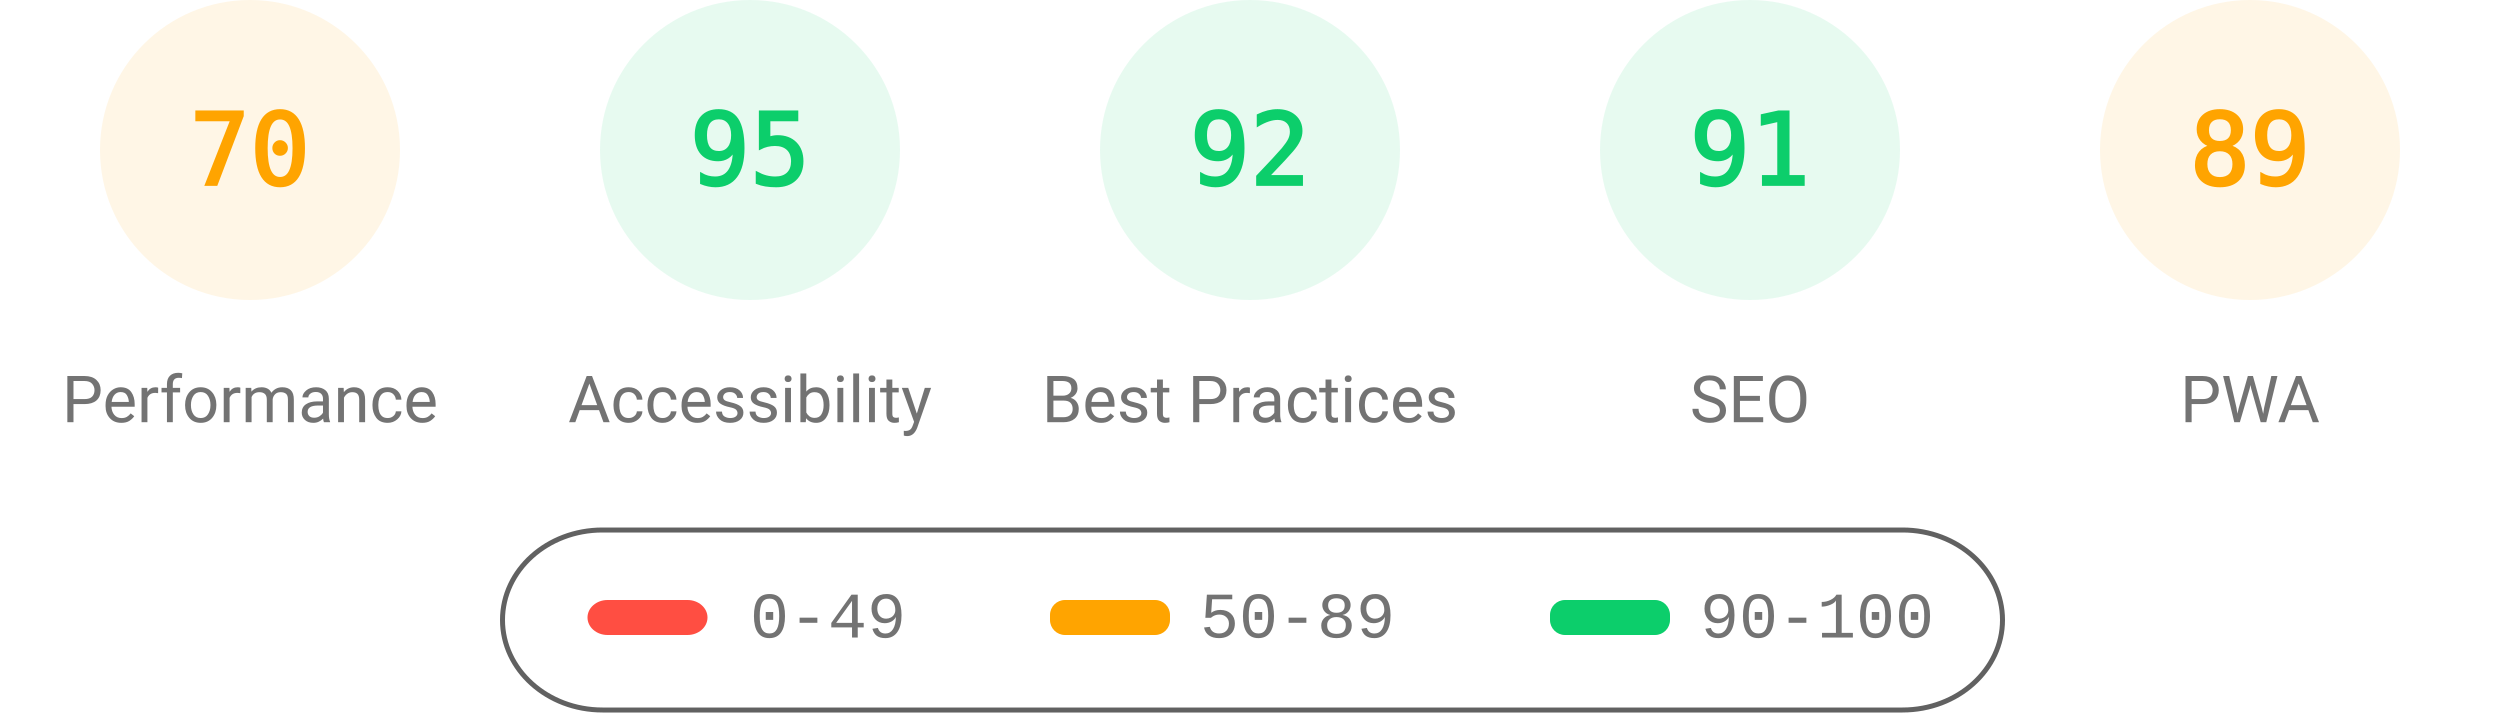
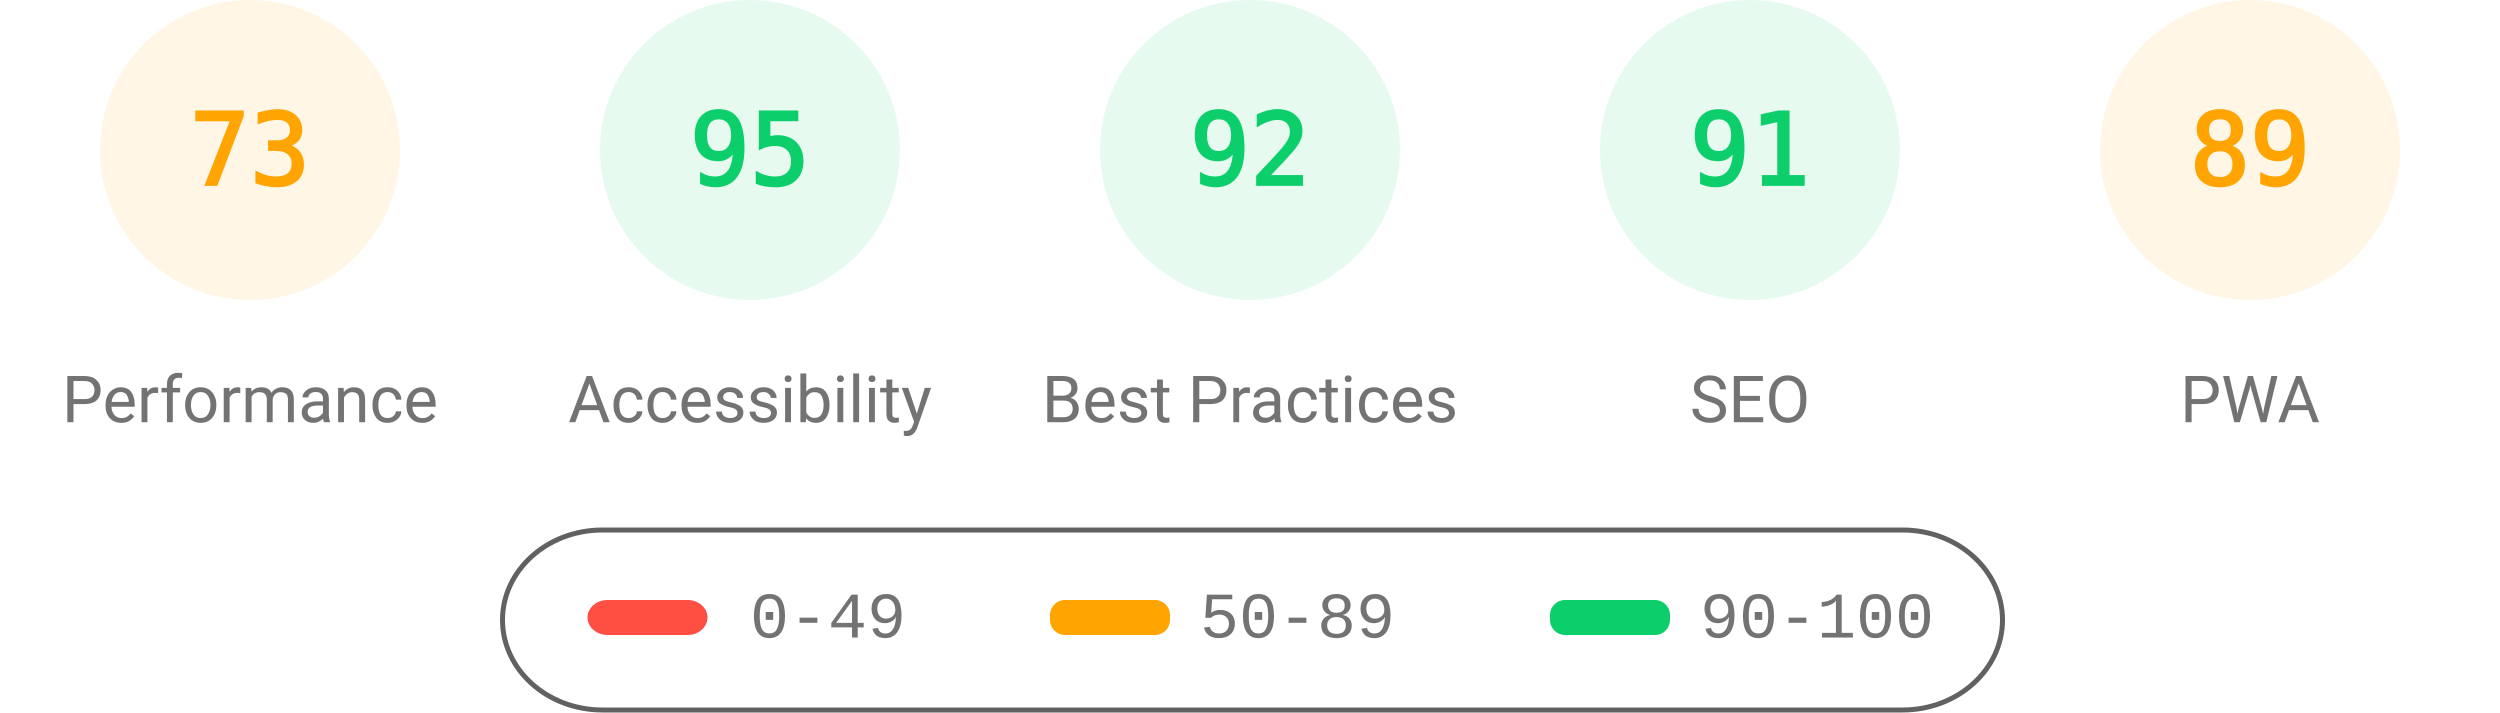
<svg xmlns="http://www.w3.org/2000/svg" fill="none" width="1000" height="285">
  <style>.gauge-base{opacity:.1}.gauge-arc{fill:none;animation-delay:250ms;stroke-linecap:round;transform:rotate(-90deg);transform-origin:100px 60px;animation:load-gauge 1s ease forwards}.guage-text{font-size:40px;font-family:monospace;text-align:center}.guage-red{color:#ff4e42;fill:#ff4e42;stroke:#ff4e42}.guage-orange{color:#ffa400;fill:#ffa400;stroke:#ffa400}.guage-green{color:#0cce6b;fill:#0cce6b;stroke:#0cce6b}.guage-undefined{color:#5c5c5c;fill:#5c5c5c;stroke:#5c5c5c}.guage-title{color:#737373;fill:#737373;stroke:none;font-size:26px;line-height:26px;font-family:Roboto,Halvetica,Arial,sans-serif}@keyframes load-gauge{from{stroke-dasharray:0 352.858}}</style>
  <svg class="guage-div guage-perf guage-orange" viewBox="0 0 200 200" width="200" height="200">
    <circle class="gauge-base" r="56" cx="100" cy="60" stroke-width="8" />
-     <circle class="gauge-arc guage-arc-1" r="56" cx="100" cy="60" stroke-width="8" style="stroke-dasharray:246.301,351.858" />
-     <text class="guage-text" x="100" y="60" alignment-baseline="central" dominant-baseline="central" text-anchor="middle">70</text>
+     <circle class="gauge-arc guage-arc-1" r="56" cx="100" cy="60" stroke-width="8" style="stroke-dasharray:256.856,351.858" />
+     <text class="guage-text" x="100" y="60" alignment-baseline="central" dominant-baseline="central" text-anchor="middle">73</text>
    <text class="guage-title" x="100" y="160" alignment-baseline="central" dominant-baseline="central" text-anchor="middle">Performance</text>
  </svg>
  <svg class="guage-div guage-acc guage-green" viewBox="0 0 200 200" width="200" height="200" x="200">
    <circle class="gauge-base" r="56" cx="100" cy="60" stroke-width="8" />
    <circle class="gauge-arc guage-arc-2" r="56" cx="100" cy="60" stroke-width="8" style="stroke-dasharray:334.265,351.858" />
    <text class="guage-text" x="100" y="60" alignment-baseline="central" dominant-baseline="central" text-anchor="middle">95</text>
    <text class="guage-title" x="100" y="160" alignment-baseline="central" dominant-baseline="central" text-anchor="middle">Accessibility</text>
  </svg>
  <svg class="guage-div guage-best guage-green" viewBox="0 0 200 200" width="200" height="200" x="400">
    <circle class="gauge-base" r="56" cx="100" cy="60" stroke-width="8" />
    <circle class="gauge-arc guage-arc-3" r="56" cx="100" cy="60" stroke-width="8" style="stroke-dasharray:323.709,351.858" />
    <text class="guage-text" x="100" y="60" alignment-baseline="central" dominant-baseline="central" text-anchor="middle">92</text>
    <text class="guage-title" x="100" y="160" alignment-baseline="central" dominant-baseline="central" text-anchor="middle">Best Practices</text>
  </svg>
  <svg class="guage-div guage-seo guage-green" viewBox="0 0 200 200" width="200" height="200" x="600">
    <circle class="gauge-base" r="56" cx="100" cy="60" stroke-width="8" />
    <circle class="gauge-arc guage-arc-4" r="56" cx="100" cy="60" stroke-width="8" style="stroke-dasharray:320.191,351.858" />
    <text class="guage-text" x="100" y="60" alignment-baseline="central" dominant-baseline="central" text-anchor="middle">91</text>
    <text class="guage-title" x="100" y="160" alignment-baseline="central" dominant-baseline="central" text-anchor="middle">SEO</text>
  </svg>
  <svg class="guage-div guage-pwa guage-orange" viewBox="0 0 200 200" width="200" height="200" x="800">
    <circle class="gauge-base" r="56" cx="100" cy="60" stroke-width="8" />
    <circle class="gauge-arc guage-arc-4" r="56" cx="100" cy="60" stroke-width="8" style="stroke-dasharray:313.154,351.858" />
    <text class="guage-text" x="100" y="60" alignment-baseline="central" dominant-baseline="central" text-anchor="middle">89</text>
    <text class="guage-title" x="100" y="160" alignment-baseline="central" dominant-baseline="central" text-anchor="middle">PWA</text>
  </svg>
  <svg width="604" height="76" x="200" y="210">
    <path fill="none" id="canvas_background" d="M-1-1h604v80H-1z" />
    <rect fill-opacity="0" stroke="#616161" stroke-width="2" rx="40" id="svg_2" height="72" width="600" y="2" x="1" fill="#000" />
    <rect stroke="#000" rx="8" id="svg_3" height="14" width="48" y="30" x="35" stroke-opacity="null" stroke-width="0" fill="#ff4e42" />
    <rect stroke="#000" rx="6" id="svg_4" height="14" width="48" y="30" x="220" stroke-opacity="null" stroke-width="0" fill="#ffa400" />
    <rect stroke="#000" rx="6" id="svg_5" height="14" width="48" y="30" x="420" stroke-opacity="null" stroke-width="0" fill="#0cce6b" />
    <text xml:space="preserve" text-anchor="start" font-family="'Courier New', Courier, monospace" font-size="26" id="svg_6" y="45" x="100" stroke-opacity="null" stroke-width="0" stroke="#000" fill="#737373">0-49</text>
    <text xml:space="preserve" text-anchor="start" font-family="'Courier New', Courier, monospace" font-size="26" id="svg_7" y="45" x="280" stroke-opacity="null" stroke-width="0" stroke="#000" fill="#737373">50-89</text>
    <text xml:space="preserve" text-anchor="start" font-family="'Courier New', Courier, monospace" font-size="26" id="svg_8" y="45" x="480" stroke-opacity="null" stroke-width="0" stroke="#000" fill="#737373">90-100</text>
  </svg>
</svg>
